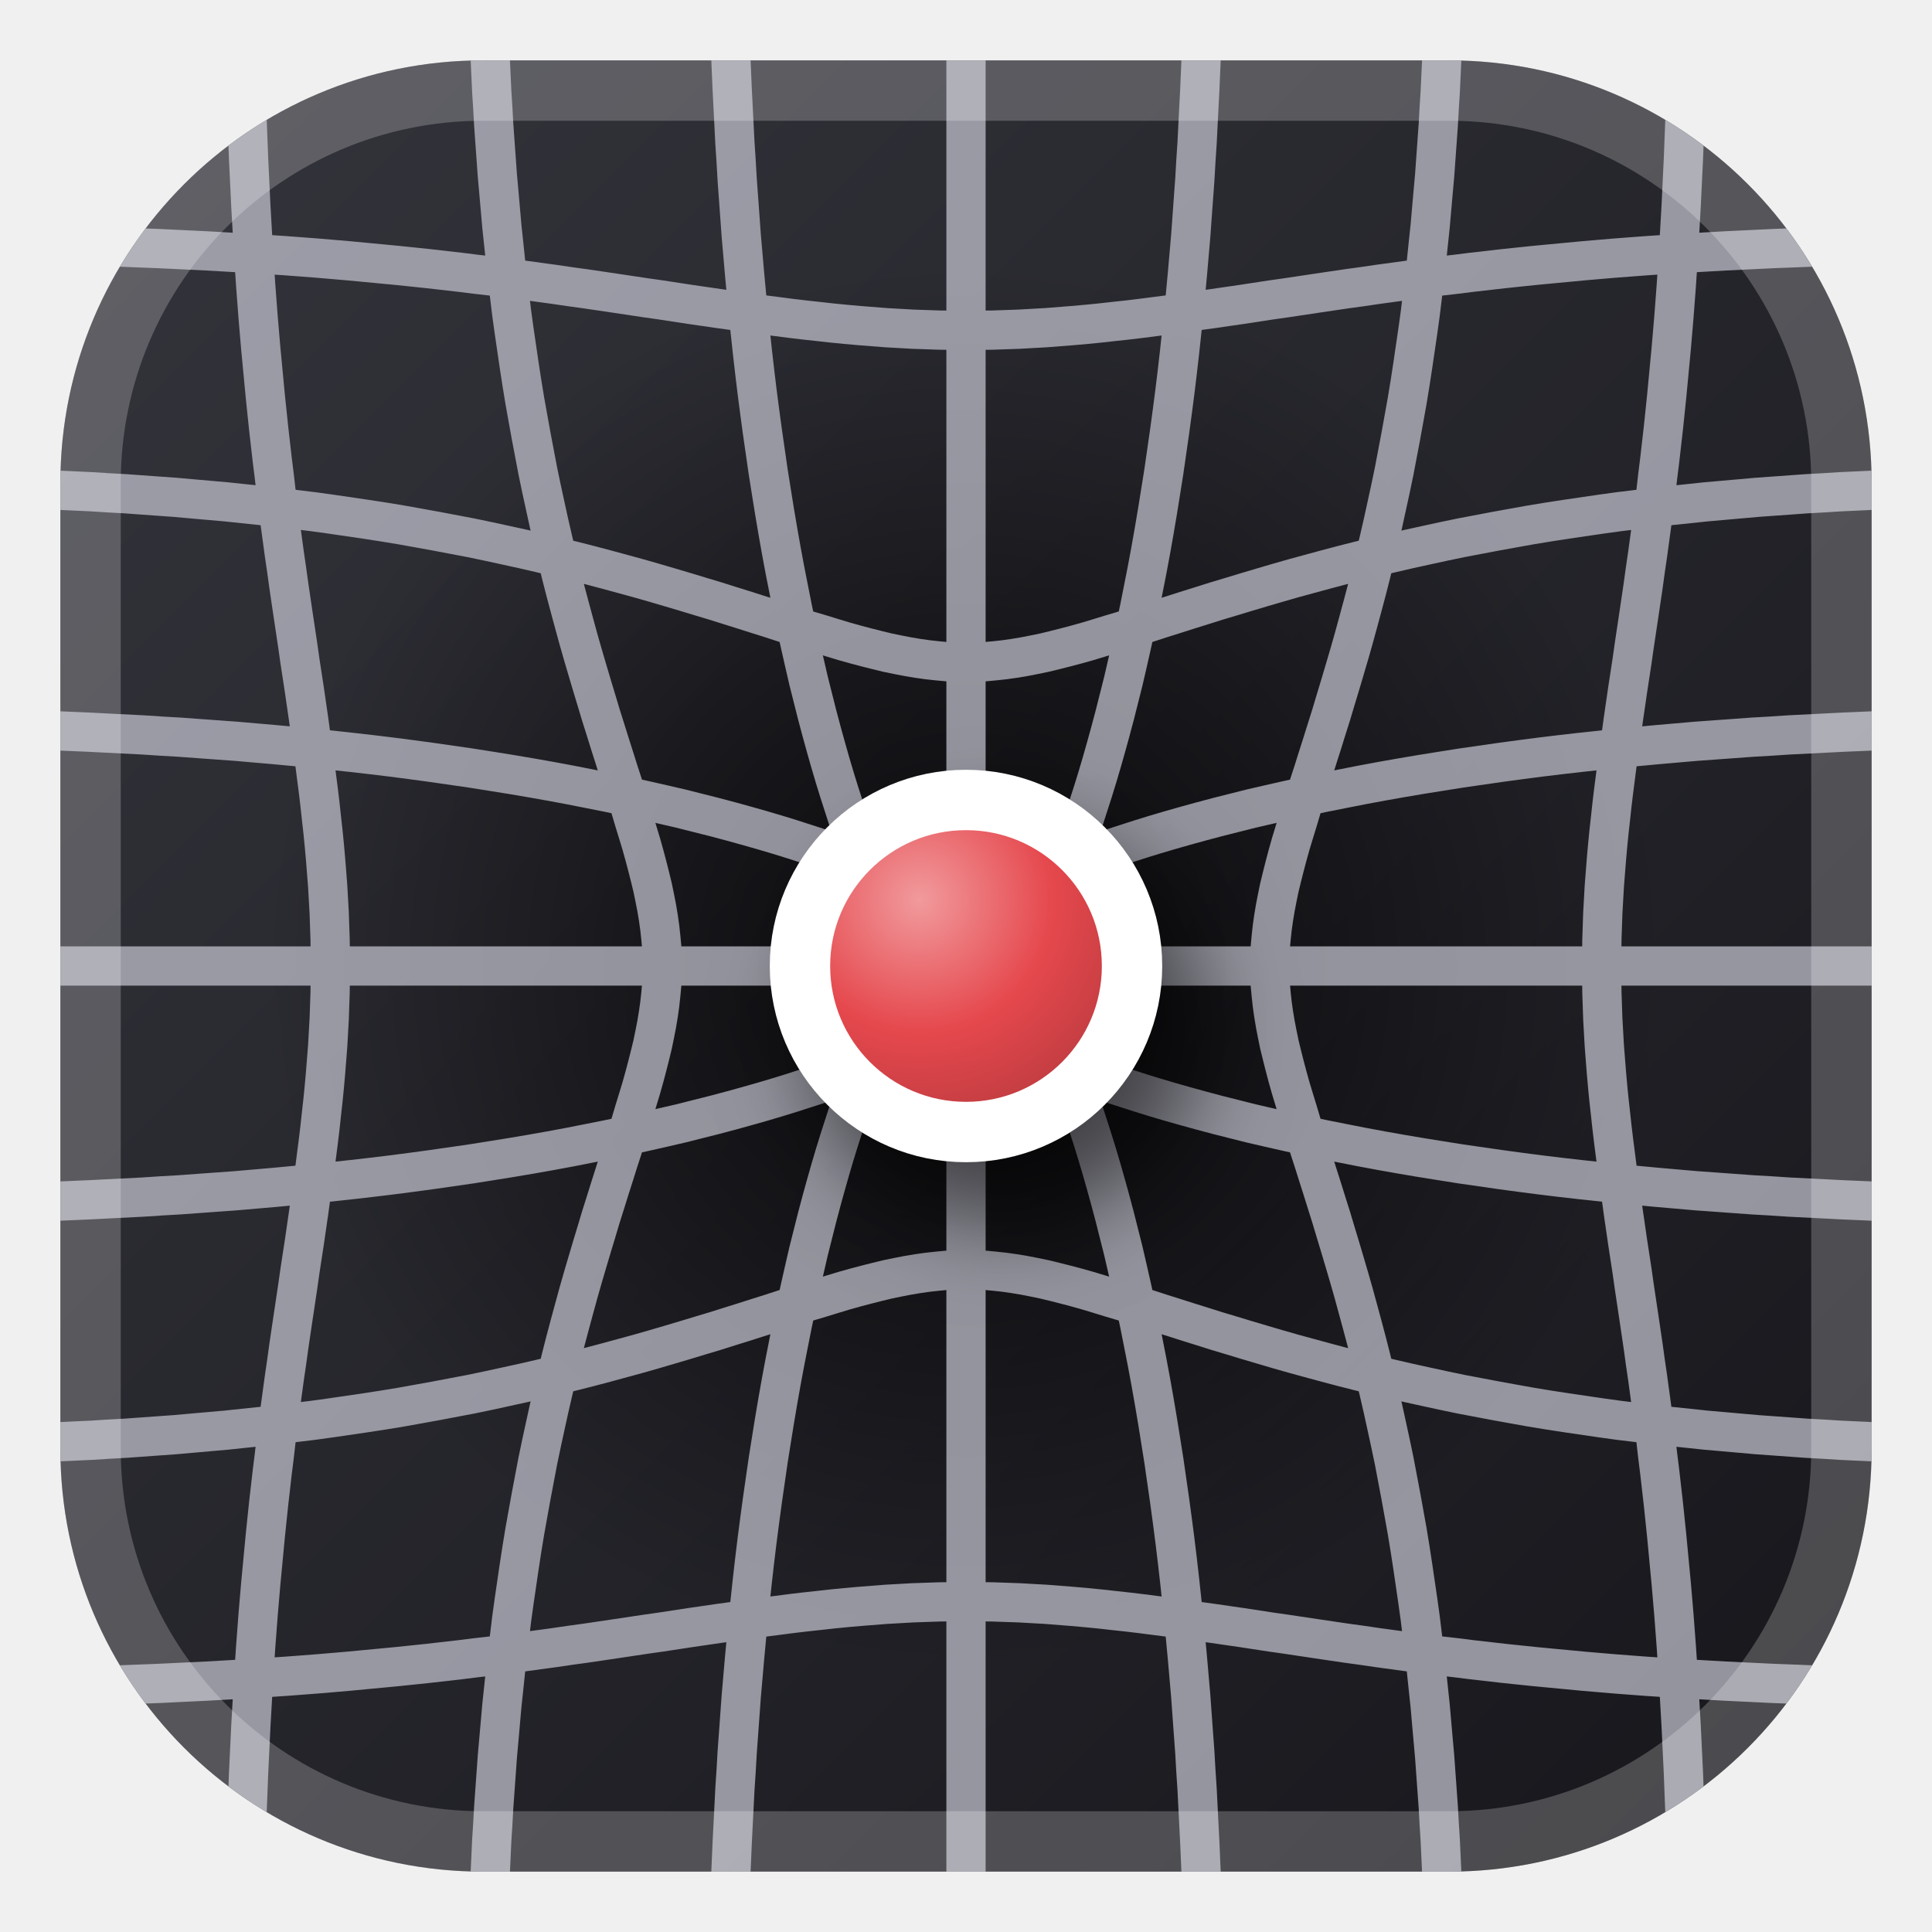
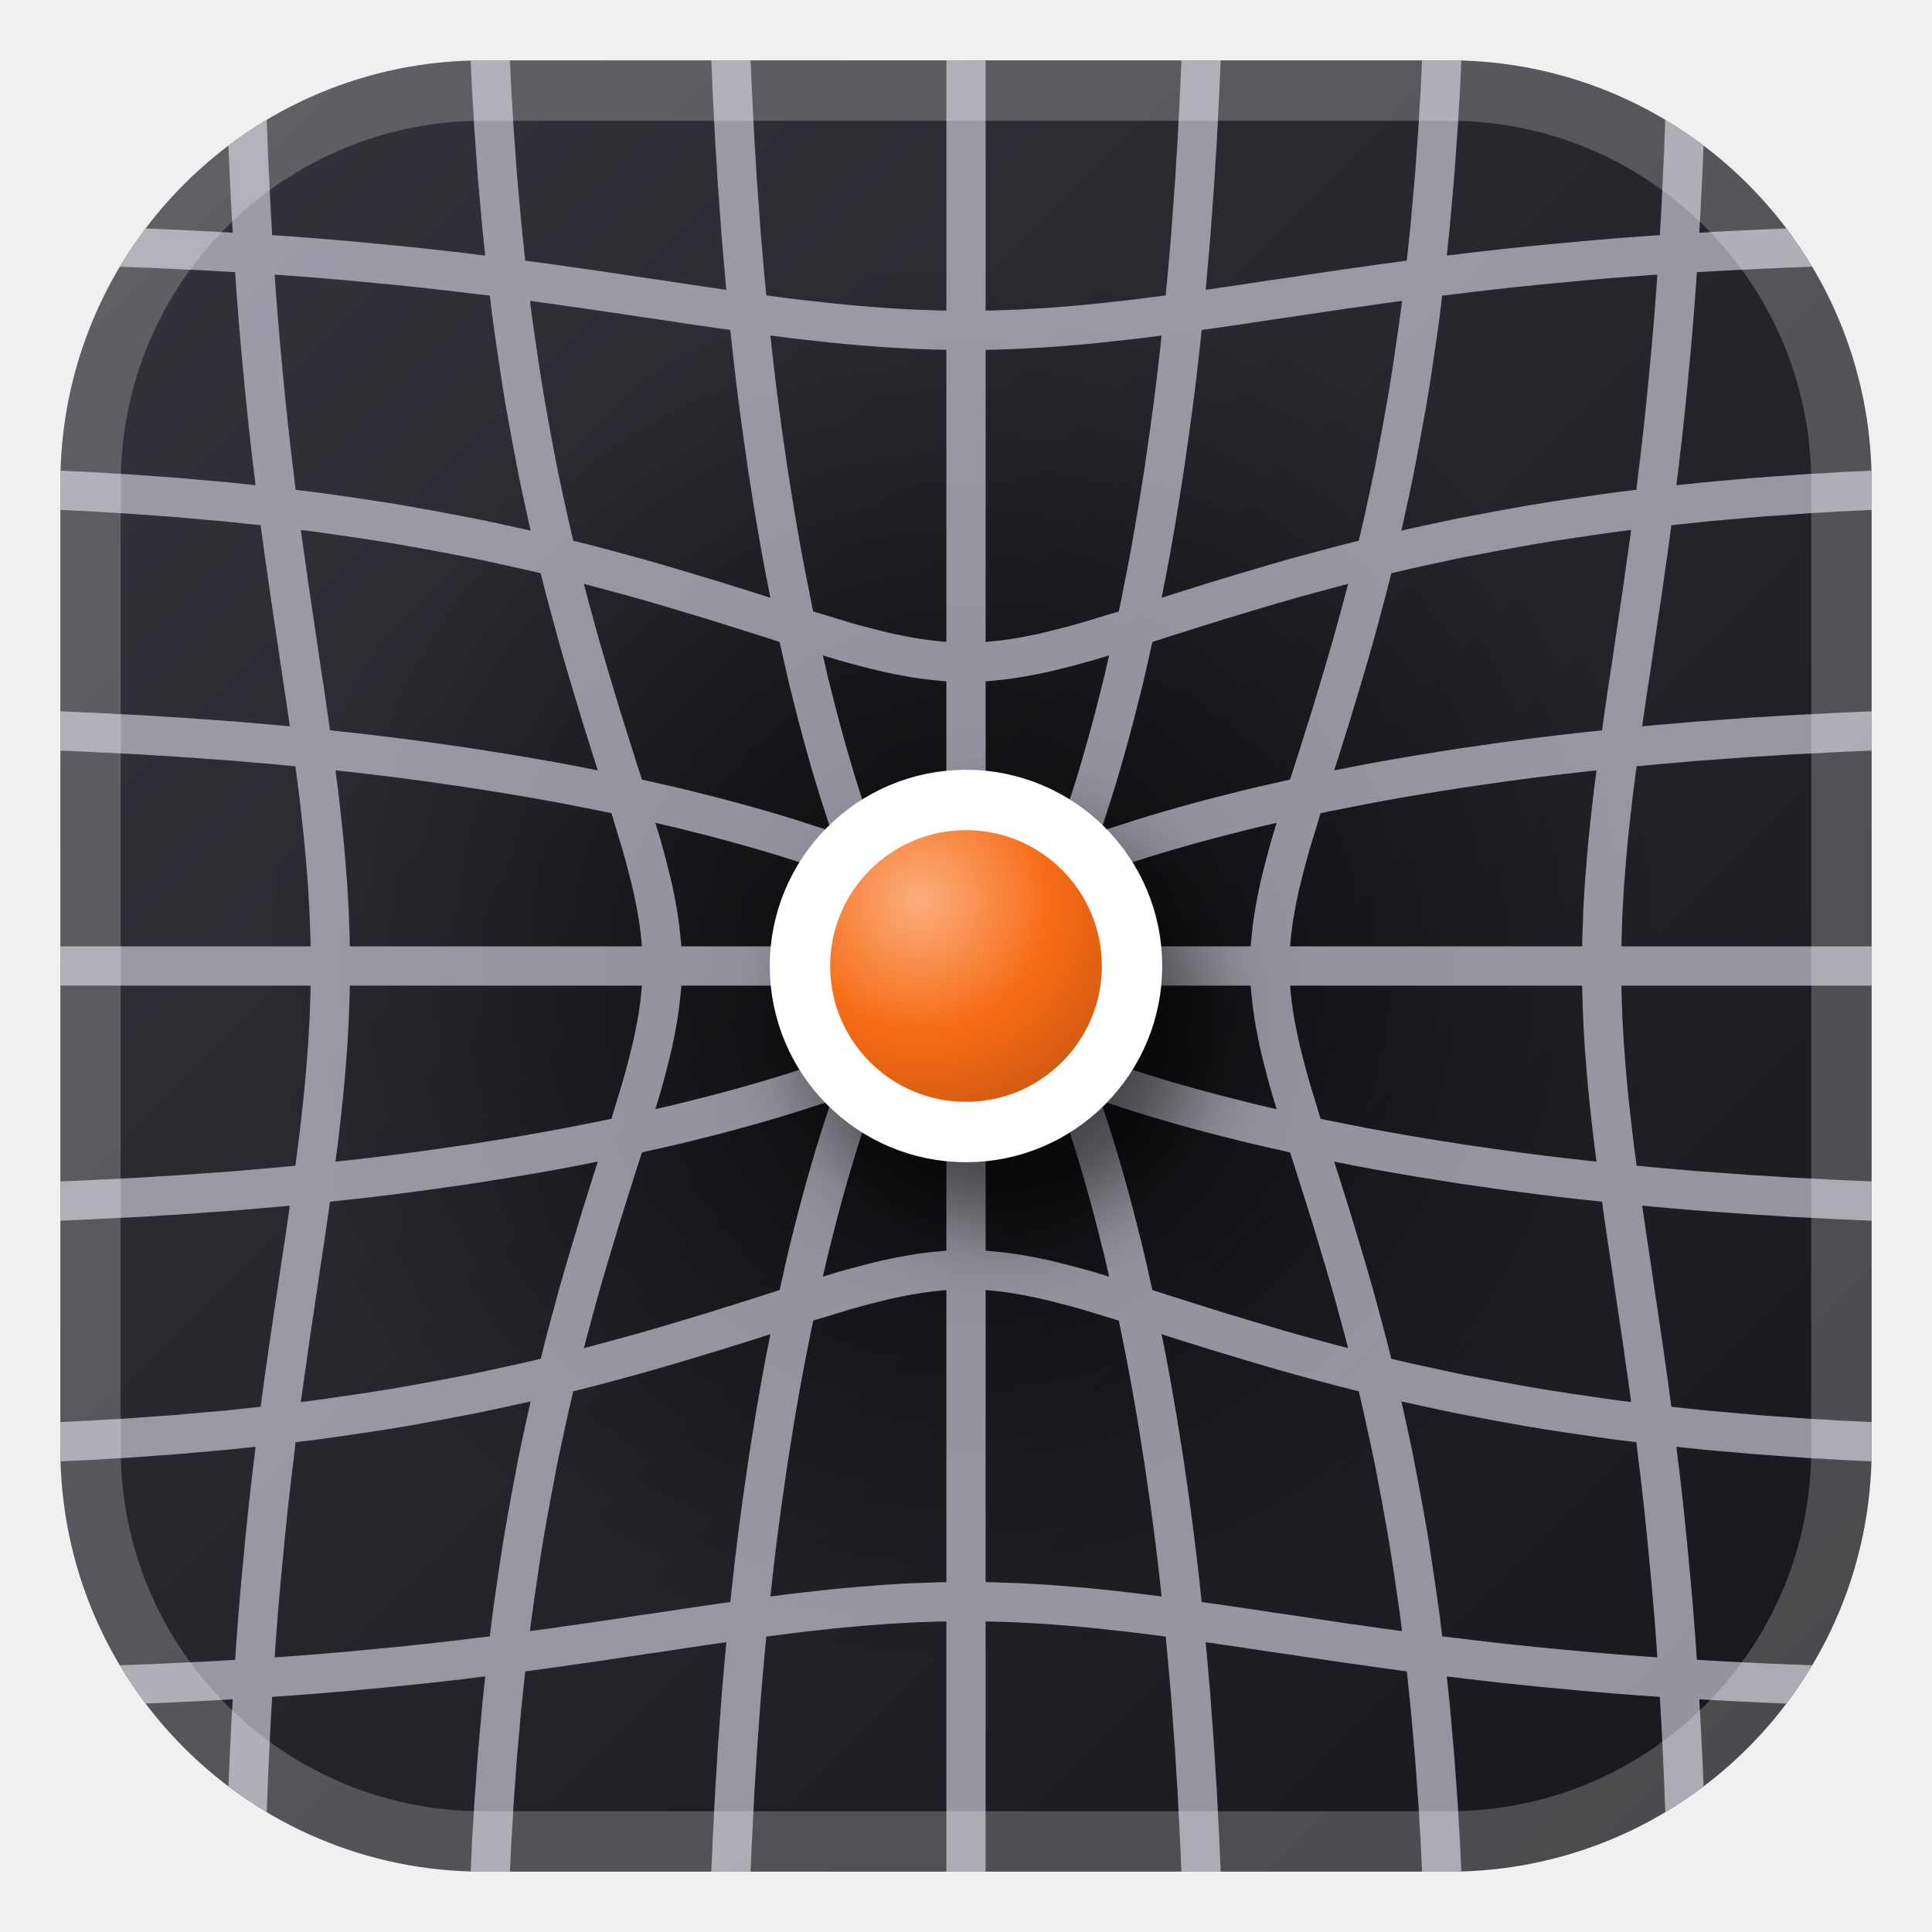
<svg xmlns="http://www.w3.org/2000/svg" viewBox="0 0 128 128">
  <defs>
    <linearGradient id="tile" x1="0" y1="0" x2="1" y2="1">
      <stop offset="0" stop-color="#34343c" />
      <stop offset="1" stop-color="#16161b" />
    </linearGradient>
    <radialGradient id="well" cx="0.5" cy="0.5" r="0.36">
      <stop offset="0" stop-color="#000000" stop-opacity="0.75" />
      <stop offset="1" stop-color="#000000" stop-opacity="0" />
    </radialGradient>
    <radialGradient id="dot" cx="0.36" cy="0.3" r="0.8">
-       <stop offset="0" stop-color="#f19a9d" />
-       <stop offset=".5" stop-color="#e5484d" />
-       <stop offset="1" stop-color="#b3383c" />
+       <stop offset="0" stop-color="#fbae7e" />
+       <stop offset=".5" stop-color="#f76b15" />
+       <stop offset="1" stop-color="#c15310" />
    </radialGradient>
    <filter id="blur" x="-50%" y="-50%" width="200%" height="200%">
      <feGaussianBlur stdDeviation="3" />
    </filter>
    <clipPath id="c">
      <rect x="4" y="4" width="120" height="120" rx="28" />
    </clipPath>
  </defs>
  <rect x="4" y="4" width="120" height="120" rx="28" fill="url(#tile)" />
  <g clip-path="url(#c)">
    <rect width="128" height="128" fill="url(#well)" />
    <path d="M-3.85 16.11L-2.83 16.12L-1.81 16.14L-0.79 16.15L0.23 16.17L1.25 16.19L2.27 16.21L3.30 16.24L4.33 16.26L5.36 16.29L6.39 16.32L7.42 16.35L8.46 16.39L9.49 16.43L10.53 16.47L11.57 16.52L12.61 16.57L13.66 16.62L14.71 16.68L15.75 16.74L16.80 16.80L17.85 16.87L18.90 16.94L19.96 17.02L21.01 17.10L22.07 17.19L23.12 17.28L24.17 17.38L25.23 17.48L26.28 17.58L27.34 17.69L28.39 17.80L29.44 17.92L30.49 18.04L31.53 18.17L32.58 18.29L33.62 18.43L34.66 18.56L35.69 18.70L36.72 18.84L37.74 18.99L38.76 19.13L39.78 19.28L40.79 19.43L41.79 19.58L42.79 19.73L43.78 19.87L44.76 20.02L45.74 20.17L46.71 20.31L47.67 20.45L48.62 20.58L49.57 20.72L50.51 20.85L51.45 20.97L52.38 21.09L53.30 21.20L54.22 21.30L55.12 21.40L56.03 21.49L56.93 21.57L57.82 21.64L58.71 21.71L59.60 21.76L60.48 21.81L61.37 21.84L62.24 21.87L63.12 21.88L64.00 21.89L64.88 21.88L65.76 21.87L66.63 21.84L67.52 21.81L68.40 21.76L69.29 21.71L70.18 21.64L71.07 21.57L71.97 21.49L72.88 21.40L73.78 21.30L74.70 21.20L75.62 21.09L76.55 20.97L77.49 20.85L78.43 20.72L79.38 20.58L80.33 20.45L81.29 20.31L82.26 20.17L83.24 20.02L84.22 19.87L85.21 19.73L86.21 19.58L87.21 19.43L88.22 19.28L89.24 19.13L90.26 18.99L91.28 18.84L92.31 18.70L93.34 18.56L94.38 18.43L95.42 18.29L96.47 18.17L97.51 18.04L98.56 17.92L99.61 17.80L100.66 17.69L101.72 17.58L102.77 17.48L103.83 17.38L104.88 17.28L105.93 17.19L106.99 17.10L108.04 17.02L109.10 16.94L110.15 16.87L111.20 16.80L112.25 16.74L113.29 16.68L114.34 16.62L115.39 16.57L116.43 16.52L117.47 16.47L118.51 16.43L119.54 16.39L120.58 16.35L121.61 16.32L122.64 16.29L123.67 16.26L124.70 16.24L125.73 16.21L126.75 16.19L127.77 16.17L128.79 16.15L129.81 16.14L130.83 16.12L131.85 16.11M16.11 -3.85L16.12 -2.83L16.14 -1.81L16.15 -0.79L16.17 0.23L16.19 1.25L16.21 2.27L16.24 3.30L16.26 4.33L16.29 5.36L16.32 6.39L16.35 7.42L16.39 8.46L16.43 9.49L16.47 10.53L16.52 11.57L16.57 12.61L16.62 13.66L16.68 14.71L16.74 15.75L16.80 16.80L16.87 17.85L16.94 18.90L17.02 19.96L17.10 21.01L17.19 22.07L17.28 23.12L17.38 24.17L17.48 25.23L17.58 26.28L17.69 27.34L17.80 28.39L17.92 29.44L18.04 30.49L18.17 31.53L18.29 32.58L18.43 33.62L18.56 34.66L18.70 35.69L18.84 36.72L18.99 37.74L19.13 38.76L19.28 39.78L19.43 40.79L19.58 41.79L19.73 42.79L19.87 43.78L20.02 44.76L20.17 45.74L20.31 46.71L20.45 47.67L20.58 48.62L20.72 49.57L20.85 50.51L20.97 51.45L21.09 52.38L21.20 53.30L21.30 54.22L21.40 55.12L21.49 56.03L21.57 56.93L21.64 57.82L21.71 58.71L21.76 59.60L21.81 60.48L21.84 61.37L21.87 62.24L21.88 63.12L21.89 64.00L21.88 64.88L21.87 65.76L21.84 66.63L21.81 67.52L21.76 68.40L21.71 69.29L21.64 70.18L21.57 71.07L21.49 71.97L21.40 72.88L21.30 73.78L21.20 74.70L21.09 75.62L20.97 76.55L20.85 77.49L20.72 78.43L20.58 79.38L20.45 80.33L20.31 81.29L20.17 82.26L20.02 83.24L19.87 84.22L19.73 85.21L19.58 86.21L19.43 87.21L19.28 88.22L19.13 89.24L18.99 90.26L18.84 91.28L18.70 92.31L18.56 93.34L18.43 94.38L18.29 95.42L18.17 96.47L18.04 97.51L17.92 98.56L17.80 99.61L17.69 100.66L17.58 101.72L17.48 102.77L17.38 103.83L17.28 104.88L17.19 105.93L17.10 106.99L17.02 108.04L16.94 109.10L16.87 110.15L16.80 111.20L16.74 112.25L16.68 113.29L16.62 114.34L16.57 115.39L16.52 116.43L16.47 117.47L16.43 118.51L16.39 119.54L16.35 120.58L16.32 121.61L16.29 122.64L16.26 123.67L16.24 124.70L16.21 125.73L16.19 126.75L16.17 127.77L16.15 128.79L16.14 129.81L16.12 130.83L16.11 131.85M-3.54 32.22L-2.49 32.24L-1.43 32.27L-0.38 32.31L0.69 32.34L1.75 32.38L2.83 32.43L3.91 32.48L4.99 32.53L6.08 32.58L7.17 32.65L8.27 32.71L9.38 32.79L10.49 32.87L11.61 32.95L12.73 33.05L13.86 33.15L15.00 33.25L16.13 33.37L17.28 33.49L18.43 33.62L19.58 33.76L20.74 33.90L21.90 34.06L23.06 34.23L24.22 34.40L25.39 34.58L26.55 34.77L27.72 34.98L28.88 35.19L30.04 35.41L31.20 35.63L32.35 35.87L33.50 36.12L34.64 36.37L35.77 36.63L36.90 36.90L38.01 37.17L39.11 37.45L40.20 37.74L41.27 38.03L42.33 38.32L43.38 38.62L44.40 38.92L45.41 39.22L46.40 39.52L47.37 39.81L48.32 40.11L49.25 40.40L50.16 40.69L51.05 40.97L51.91 41.25L52.76 41.52L53.58 41.78L54.39 42.02L55.17 42.26L55.93 42.49L56.68 42.70L57.40 42.89L58.11 43.07L58.81 43.24L59.49 43.38L60.16 43.51L60.82 43.62L61.46 43.71L62.10 43.78L62.74 43.84L63.37 43.87L64.00 43.88L64.63 43.87L65.26 43.84L65.90 43.78L66.54 43.71L67.18 43.62L67.84 43.51L68.51 43.38L69.19 43.24L69.89 43.07L70.60 42.89L71.32 42.70L72.07 42.49L72.83 42.26L73.61 42.02L74.42 41.78L75.24 41.52L76.09 41.25L76.95 40.97L77.84 40.69L78.75 40.40L79.68 40.11L80.63 39.81L81.60 39.52L82.59 39.22L83.60 38.92L84.62 38.62L85.67 38.32L86.73 38.03L87.80 37.74L88.89 37.45L89.99 37.17L91.10 36.90L92.23 36.63L93.36 36.37L94.50 36.12L95.65 35.87L96.80 35.63L97.96 35.41L99.12 35.19L100.28 34.98L101.45 34.77L102.61 34.58L103.78 34.40L104.94 34.23L106.10 34.06L107.26 33.90L108.42 33.76L109.57 33.62L110.72 33.49L111.87 33.37L113.00 33.25L114.14 33.15L115.27 33.05L116.39 32.95L117.51 32.87L118.62 32.79L119.73 32.71L120.83 32.65L121.92 32.58L123.01 32.53L124.09 32.48L125.17 32.43L126.25 32.38L127.31 32.34L128.38 32.31L129.43 32.27L130.49 32.24L131.54 32.22M32.22 -3.54L32.24 -2.49L32.27 -1.43L32.31 -0.38L32.34 0.69L32.38 1.75L32.43 2.83L32.48 3.91L32.53 4.99L32.58 6.08L32.65 7.17L32.71 8.27L32.79 9.38L32.87 10.49L32.95 11.61L33.05 12.73L33.15 13.86L33.25 15.00L33.37 16.13L33.49 17.28L33.62 18.43L33.76 19.58L33.90 20.74L34.06 21.90L34.23 23.06L34.40 24.22L34.58 25.39L34.77 26.55L34.98 27.72L35.19 28.88L35.41 30.04L35.63 31.20L35.87 32.35L36.12 33.50L36.37 34.64L36.63 35.77L36.90 36.90L37.17 38.01L37.45 39.11L37.74 40.20L38.03 41.27L38.32 42.33L38.62 43.38L38.92 44.40L39.22 45.41L39.52 46.40L39.81 47.37L40.11 48.32L40.40 49.25L40.69 50.16L40.97 51.05L41.25 51.91L41.52 52.76L41.78 53.58L42.02 54.39L42.26 55.17L42.49 55.93L42.70 56.68L42.89 57.40L43.07 58.11L43.24 58.81L43.38 59.49L43.51 60.16L43.62 60.82L43.71 61.46L43.78 62.10L43.84 62.74L43.87 63.37L43.88 64.00L43.87 64.63L43.84 65.26L43.78 65.90L43.71 66.54L43.62 67.18L43.51 67.84L43.38 68.51L43.24 69.19L43.07 69.89L42.89 70.60L42.70 71.32L42.49 72.07L42.26 72.83L42.02 73.61L41.78 74.42L41.52 75.24L41.25 76.09L40.97 76.95L40.69 77.84L40.40 78.75L40.11 79.68L39.81 80.63L39.52 81.60L39.22 82.59L38.92 83.60L38.62 84.62L38.32 85.67L38.03 86.73L37.74 87.80L37.45 88.89L37.17 89.99L36.90 91.10L36.63 92.23L36.37 93.36L36.12 94.50L35.87 95.65L35.63 96.80L35.41 97.96L35.19 99.12L34.98 100.28L34.77 101.45L34.58 102.61L34.40 103.78L34.23 104.94L34.06 106.10L33.90 107.26L33.76 108.42L33.62 109.57L33.49 110.72L33.37 111.87L33.25 113.00L33.15 114.14L33.05 115.27L32.95 116.39L32.87 117.51L32.79 118.62L32.71 119.73L32.65 120.83L32.58 121.92L32.53 123.01L32.48 124.09L32.43 125.17L32.38 126.25L32.34 127.31L32.31 128.38L32.27 129.43L32.24 130.49L32.22 131.54M-3.10 48.21L-2.01 48.24L-0.90 48.27L0.21 48.30L1.33 48.33L2.47 48.37L3.61 48.41L4.76 48.46L5.92 48.51L7.09 48.57L8.28 48.63L9.47 48.69L10.68 48.77L11.90 48.84L13.13 48.93L14.37 49.02L15.62 49.11L16.88 49.22L18.15 49.33L19.43 49.45L20.72 49.57L22.02 49.71L23.32 49.85L24.63 50.00L25.95 50.16L27.26 50.33L28.59 50.51L29.91 50.70L31.23 50.89L32.55 51.10L33.86 51.31L35.16 51.53L36.46 51.76L37.75 52.00L39.02 52.25L40.28 52.50L41.52 52.76L42.74 53.03L43.93 53.30L45.10 53.57L46.25 53.86L47.36 54.14L48.45 54.43L49.50 54.72L50.52 55.01L51.50 55.30L52.44 55.59L53.34 55.88L54.21 56.16L55.03 56.44L55.81 56.72L56.55 56.99L57.25 57.25L57.90 57.50L58.52 57.74L59.10 57.97L59.64 58.19L60.14 58.39L60.61 58.58L61.05 58.76L61.46 58.92L61.84 59.06L62.19 59.19L62.53 59.29L62.85 59.38L63.15 59.45L63.44 59.50L63.72 59.53L64.00 59.54L64.28 59.53L64.56 59.50L64.85 59.45L65.15 59.38L65.47 59.29L65.81 59.19L66.16 59.06L66.54 58.92L66.95 58.76L67.39 58.58L67.86 58.39L68.36 58.19L68.90 57.97L69.48 57.74L70.10 57.50L70.75 57.25L71.45 56.99L72.19 56.72L72.97 56.44L73.79 56.16L74.66 55.88L75.56 55.59L76.50 55.30L77.48 55.01L78.50 54.72L79.55 54.43L80.64 54.14L81.75 53.86L82.90 53.57L84.07 53.30L85.26 53.03L86.48 52.76L87.72 52.50L88.98 52.25L90.25 52.00L91.54 51.76L92.84 51.53L94.14 51.31L95.45 51.10L96.77 50.89L98.09 50.70L99.41 50.51L100.74 50.33L102.05 50.16L103.37 50.00L104.68 49.85L105.98 49.71L107.28 49.57L108.57 49.45L109.85 49.33L111.12 49.22L112.38 49.11L113.63 49.02L114.87 48.93L116.10 48.84L117.32 48.77L118.53 48.69L119.72 48.63L120.91 48.57L122.08 48.51L123.24 48.46L124.39 48.41L125.53 48.37L126.67 48.33L127.79 48.30L128.90 48.27L130.01 48.24L131.10 48.21M48.21 -3.10L48.24 -2.01L48.27 -0.90L48.30 0.21L48.33 1.33L48.37 2.47L48.41 3.61L48.46 4.76L48.51 5.92L48.57 7.09L48.63 8.28L48.69 9.47L48.77 10.68L48.84 11.90L48.93 13.13L49.02 14.37L49.11 15.62L49.22 16.88L49.33 18.15L49.45 19.43L49.57 20.72L49.71 22.02L49.85 23.32L50.00 24.63L50.16 25.95L50.33 27.26L50.51 28.59L50.70 29.91L50.89 31.23L51.10 32.55L51.31 33.86L51.53 35.16L51.76 36.46L52.00 37.75L52.25 39.02L52.50 40.28L52.76 41.52L53.03 42.74L53.30 43.93L53.57 45.10L53.86 46.25L54.14 47.36L54.43 48.45L54.72 49.50L55.01 50.52L55.30 51.50L55.59 52.44L55.88 53.34L56.16 54.21L56.44 55.03L56.72 55.81L56.99 56.55L57.25 57.25L57.50 57.90L57.74 58.52L57.97 59.10L58.19 59.64L58.39 60.14L58.58 60.61L58.76 61.05L58.92 61.46L59.06 61.84L59.19 62.19L59.29 62.53L59.38 62.85L59.45 63.15L59.50 63.44L59.53 63.72L59.54 64.00L59.53 64.28L59.50 64.56L59.45 64.85L59.38 65.15L59.29 65.47L59.19 65.81L59.06 66.16L58.92 66.54L58.76 66.95L58.58 67.39L58.39 67.86L58.19 68.36L57.97 68.90L57.74 69.48L57.50 70.10L57.25 70.75L56.99 71.45L56.72 72.19L56.44 72.97L56.16 73.79L55.88 74.66L55.59 75.56L55.30 76.50L55.01 77.48L54.72 78.50L54.43 79.55L54.14 80.64L53.86 81.75L53.57 82.90L53.30 84.07L53.03 85.26L52.76 86.48L52.50 87.72L52.25 88.98L52.00 90.25L51.76 91.54L51.53 92.84L51.31 94.14L51.10 95.45L50.89 96.77L50.70 98.09L50.51 99.41L50.33 100.74L50.16 102.05L50.00 103.37L49.85 104.68L49.71 105.98L49.57 107.28L49.45 108.57L49.33 109.85L49.22 111.12L49.11 112.38L49.02 113.63L48.93 114.87L48.84 116.10L48.77 117.32L48.69 118.53L48.63 119.72L48.57 120.91L48.51 122.08L48.46 123.24L48.41 124.39L48.37 125.53L48.33 126.67L48.30 127.79L48.27 128.90L48.24 130.01L48.21 131.10M-2.88 64.00L-1.76 64.00L-0.63 64.00L0.51 64.00L1.67 64.00L2.83 64.00L4.01 64.00L5.20 64.00L6.40 64.00L7.61 64.00L8.84 64.00L10.09 64.00L11.34 64.00L12.62 64.00L13.90 64.00L15.20 64.00L16.51 64.00L17.84 64.00L19.18 64.00L20.53 64.00L21.89 64.00L23.26 64.00L24.64 64.00L26.03 64.00L27.42 64.00L28.82 64.00L30.22 64.00L31.62 64.00L33.02 64.00L34.42 64.00L35.81 64.00L37.19 64.00L38.56 64.00L39.92 64.00L41.26 64.00L42.58 64.00L43.88 64.00L45.15 64.00L46.39 64.00L47.61 64.00L48.79 64.00L49.93 64.00L51.04 64.00L52.10 64.00L53.12 64.00L54.10 64.00L55.03 64.00L55.91 64.00L56.73 64.00L57.51 64.00L58.24 64.00L58.92 64.00L59.54 64.00L60.11 64.00L60.63 64.00L61.11 64.00L61.54 64.00L61.92 64.00L62.25 64.00L62.55 64.00L62.81 64.00L63.04 64.00L63.23 64.00L63.40 64.00L63.55 64.00L63.68 64.00L63.79 64.00L63.90 64.00L64.00 64.00L64.10 64.00L64.21 64.00L64.32 64.00L64.45 64.00L64.60 64.00L64.77 64.00L64.96 64.00L65.19 64.00L65.45 64.00L65.75 64.00L66.08 64.00L66.46 64.00L66.89 64.00L67.37 64.00L67.89 64.00L68.46 64.00L69.08 64.00L69.76 64.00L70.49 64.00L71.27 64.00L72.09 64.00L72.97 64.00L73.90 64.00L74.88 64.00L75.90 64.00L76.96 64.00L78.07 64.00L79.21 64.00L80.39 64.00L81.61 64.00L82.85 64.00L84.12 64.00L85.42 64.00L86.74 64.00L88.08 64.00L89.44 64.00L90.81 64.00L92.19 64.00L93.58 64.00L94.98 64.00L96.38 64.00L97.78 64.00L99.18 64.00L100.58 64.00L101.97 64.00L103.36 64.00L104.74 64.00L106.11 64.00L107.47 64.00L108.82 64.00L110.16 64.00L111.49 64.00L112.80 64.00L114.10 64.00L115.38 64.00L116.66 64.00L117.91 64.00L119.16 64.00L120.39 64.00L121.60 64.00L122.80 64.00L123.99 64.00L125.17 64.00L126.33 64.00L127.49 64.00L128.63 64.00L129.76 64.00L130.88 64.00M64.00 -2.88L64.00 -1.76L64.00 -0.63L64.00 0.51L64.00 1.67L64.00 2.83L64.00 4.01L64.00 5.20L64.00 6.40L64.00 7.61L64.00 8.84L64.00 10.09L64.00 11.34L64.00 12.62L64.00 13.90L64.00 15.20L64.00 16.51L64.00 17.84L64.00 19.18L64.00 20.53L64.00 21.89L64.00 23.26L64.00 24.64L64.00 26.03L64.00 27.42L64.00 28.82L64.00 30.22L64.00 31.62L64.00 33.02L64.00 34.42L64.00 35.81L64.00 37.19L64.00 38.56L64.00 39.92L64.00 41.26L64.00 42.58L64.00 43.88L64.00 45.15L64.00 46.39L64.00 47.61L64.00 48.79L64.00 49.93L64.00 51.04L64.00 52.10L64.00 53.12L64.00 54.10L64.00 55.03L64.00 55.91L64.00 56.73L64.00 57.51L64.00 58.24L64.00 58.92L64.00 59.54L64.00 60.11L64.00 60.63L64.00 61.11L64.00 61.54L64.00 61.92L64.00 62.25L64.00 62.55L64.00 62.81L64.00 63.04L64.00 63.23L64.00 63.40L64.00 63.55L64.00 63.68L64.00 63.79L64.00 63.90L64.00 64.00L64.00 64.10L64.00 64.21L64.00 64.32L64.00 64.45L64.00 64.60L64.00 64.77L64.00 64.96L64.00 65.19L64.00 65.45L64.00 65.75L64.00 66.08L64.00 66.46L64.00 66.89L64.00 67.37L64.00 67.89L64.00 68.46L64.00 69.08L64.00 69.76L64.00 70.49L64.00 71.27L64.00 72.09L64.00 72.97L64.00 73.90L64.00 74.88L64.00 75.90L64.00 76.96L64.00 78.07L64.00 79.21L64.00 80.39L64.00 81.61L64.00 82.85L64.00 84.12L64.00 85.42L64.00 86.74L64.00 88.08L64.00 89.44L64.00 90.81L64.00 92.19L64.00 93.58L64.00 94.98L64.00 96.38L64.00 97.78L64.00 99.18L64.00 100.58L64.00 101.97L64.00 103.36L64.00 104.74L64.00 106.11L64.00 107.47L64.00 108.82L64.00 110.16L64.00 111.49L64.00 112.80L64.00 114.10L64.00 115.38L64.00 116.66L64.00 117.91L64.00 119.16L64.00 120.39L64.00 121.60L64.00 122.80L64.00 123.99L64.00 125.17L64.00 126.33L64.00 127.49L64.00 128.63L64.00 129.76L64.00 130.88M-3.10 79.79L-2.01 79.76L-0.90 79.73L0.21 79.70L1.33 79.67L2.47 79.63L3.61 79.59L4.76 79.54L5.92 79.49L7.09 79.43L8.28 79.37L9.47 79.31L10.68 79.23L11.90 79.16L13.13 79.07L14.37 78.98L15.62 78.89L16.88 78.78L18.15 78.67L19.43 78.55L20.72 78.43L22.02 78.29L23.32 78.15L24.63 78.00L25.95 77.84L27.26 77.67L28.59 77.49L29.91 77.30L31.23 77.11L32.55 76.90L33.86 76.69L35.16 76.47L36.46 76.24L37.75 76.00L39.02 75.75L40.28 75.50L41.52 75.24L42.74 74.97L43.93 74.70L45.10 74.43L46.25 74.14L47.36 73.86L48.45 73.57L49.50 73.28L50.52 72.99L51.50 72.70L52.44 72.41L53.34 72.12L54.21 71.84L55.03 71.56L55.81 71.28L56.55 71.01L57.25 70.75L57.90 70.50L58.52 70.26L59.10 70.03L59.64 69.81L60.14 69.61L60.61 69.42L61.05 69.24L61.46 69.08L61.84 68.94L62.19 68.81L62.53 68.71L62.85 68.62L63.15 68.55L63.44 68.50L63.72 68.47L64.00 68.46L64.28 68.47L64.56 68.50L64.85 68.55L65.15 68.62L65.47 68.71L65.81 68.81L66.16 68.94L66.54 69.08L66.95 69.24L67.39 69.42L67.86 69.61L68.36 69.81L68.90 70.03L69.48 70.26L70.10 70.50L70.75 70.75L71.45 71.01L72.19 71.28L72.97 71.56L73.79 71.84L74.66 72.12L75.56 72.41L76.50 72.70L77.48 72.99L78.50 73.28L79.55 73.57L80.64 73.86L81.75 74.14L82.90 74.43L84.07 74.70L85.26 74.97L86.48 75.24L87.72 75.50L88.98 75.75L90.25 76.00L91.54 76.24L92.84 76.47L94.14 76.69L95.45 76.90L96.77 77.11L98.09 77.30L99.41 77.49L100.74 77.67L102.05 77.84L103.37 78.00L104.68 78.15L105.98 78.29L107.28 78.43L108.57 78.55L109.85 78.67L111.12 78.78L112.38 78.89L113.63 78.98L114.87 79.07L116.10 79.16L117.32 79.23L118.53 79.31L119.72 79.37L120.91 79.43L122.08 79.49L123.24 79.54L124.39 79.59L125.53 79.63L126.67 79.67L127.79 79.70L128.90 79.73L130.01 79.76L131.10 79.79M79.79 -3.10L79.76 -2.01L79.73 -0.90L79.70 0.21L79.67 1.33L79.63 2.47L79.59 3.61L79.54 4.76L79.49 5.92L79.43 7.09L79.37 8.28L79.31 9.47L79.23 10.68L79.16 11.90L79.07 13.13L78.98 14.37L78.89 15.62L78.78 16.88L78.67 18.15L78.55 19.43L78.43 20.72L78.29 22.02L78.15 23.32L78.00 24.63L77.84 25.95L77.67 27.26L77.49 28.59L77.30 29.91L77.11 31.23L76.90 32.55L76.69 33.86L76.47 35.16L76.24 36.46L76.00 37.75L75.75 39.02L75.50 40.28L75.24 41.52L74.97 42.74L74.70 43.93L74.43 45.10L74.14 46.25L73.86 47.36L73.57 48.45L73.28 49.50L72.99 50.52L72.70 51.50L72.41 52.44L72.12 53.34L71.84 54.21L71.56 55.03L71.28 55.81L71.01 56.55L70.75 57.25L70.50 57.90L70.26 58.52L70.03 59.10L69.81 59.64L69.61 60.14L69.42 60.61L69.24 61.05L69.08 61.46L68.94 61.84L68.81 62.19L68.71 62.53L68.62 62.85L68.55 63.15L68.50 63.44L68.47 63.72L68.46 64.00L68.47 64.28L68.50 64.56L68.55 64.85L68.62 65.15L68.71 65.47L68.81 65.81L68.94 66.16L69.08 66.54L69.24 66.95L69.42 67.39L69.61 67.86L69.81 68.36L70.03 68.90L70.26 69.48L70.50 70.10L70.75 70.75L71.01 71.45L71.28 72.19L71.56 72.97L71.84 73.79L72.12 74.66L72.41 75.56L72.70 76.50L72.99 77.48L73.28 78.50L73.57 79.55L73.86 80.64L74.14 81.75L74.43 82.90L74.70 84.07L74.97 85.26L75.24 86.48L75.50 87.72L75.75 88.98L76.00 90.25L76.24 91.54L76.47 92.84L76.69 94.14L76.90 95.45L77.11 96.77L77.30 98.09L77.49 99.41L77.67 100.74L77.84 102.05L78.00 103.37L78.15 104.68L78.29 105.98L78.43 107.28L78.55 108.57L78.67 109.85L78.78 111.12L78.89 112.38L78.98 113.63L79.07 114.87L79.16 116.10L79.23 117.32L79.31 118.53L79.37 119.72L79.43 120.91L79.49 122.08L79.54 123.24L79.59 124.39L79.63 125.53L79.67 126.67L79.70 127.79L79.73 128.90L79.76 130.01L79.79 131.10M-3.54 95.78L-2.49 95.76L-1.43 95.73L-0.38 95.69L0.69 95.66L1.75 95.62L2.83 95.57L3.91 95.52L4.99 95.47L6.08 95.42L7.17 95.35L8.27 95.29L9.38 95.21L10.49 95.13L11.61 95.05L12.73 94.95L13.86 94.85L15.00 94.75L16.13 94.63L17.28 94.51L18.43 94.38L19.58 94.24L20.74 94.10L21.90 93.94L23.06 93.77L24.22 93.60L25.39 93.42L26.55 93.23L27.72 93.02L28.88 92.81L30.04 92.59L31.20 92.37L32.35 92.13L33.50 91.88L34.64 91.63L35.77 91.37L36.90 91.10L38.01 90.83L39.11 90.55L40.20 90.26L41.27 89.97L42.33 89.68L43.38 89.38L44.40 89.08L45.41 88.78L46.40 88.48L47.37 88.19L48.32 87.89L49.25 87.60L50.16 87.31L51.05 87.03L51.91 86.75L52.76 86.48L53.58 86.22L54.39 85.98L55.17 85.74L55.93 85.51L56.68 85.30L57.40 85.11L58.11 84.93L58.81 84.76L59.49 84.62L60.16 84.49L60.82 84.38L61.46 84.29L62.10 84.22L62.74 84.16L63.37 84.13L64.00 84.12L64.63 84.13L65.26 84.16L65.90 84.22L66.54 84.29L67.18 84.38L67.84 84.49L68.51 84.62L69.19 84.76L69.89 84.93L70.60 85.11L71.32 85.30L72.07 85.51L72.83 85.74L73.61 85.98L74.42 86.22L75.24 86.48L76.09 86.75L76.95 87.03L77.84 87.31L78.75 87.60L79.68 87.89L80.63 88.19L81.60 88.48L82.59 88.78L83.60 89.08L84.62 89.38L85.67 89.68L86.73 89.97L87.80 90.26L88.89 90.55L89.99 90.83L91.10 91.10L92.23 91.37L93.36 91.63L94.50 91.88L95.65 92.13L96.80 92.37L97.96 92.59L99.12 92.81L100.28 93.02L101.45 93.23L102.61 93.42L103.78 93.60L104.94 93.77L106.10 93.94L107.26 94.10L108.42 94.24L109.57 94.38L110.72 94.51L111.87 94.63L113.00 94.75L114.14 94.85L115.27 94.95L116.39 95.05L117.51 95.13L118.62 95.21L119.73 95.29L120.83 95.35L121.92 95.42L123.01 95.47L124.09 95.52L125.17 95.57L126.25 95.62L127.31 95.66L128.38 95.69L129.43 95.73L130.49 95.76L131.54 95.78M95.78 -3.54L95.76 -2.49L95.73 -1.43L95.69 -0.38L95.66 0.69L95.62 1.75L95.57 2.83L95.52 3.91L95.47 4.99L95.42 6.08L95.35 7.17L95.29 8.27L95.21 9.38L95.13 10.49L95.05 11.61L94.95 12.73L94.85 13.86L94.75 15.00L94.63 16.13L94.51 17.28L94.38 18.43L94.24 19.58L94.10 20.74L93.94 21.90L93.77 23.06L93.60 24.22L93.42 25.39L93.23 26.55L93.02 27.72L92.81 28.88L92.59 30.04L92.37 31.20L92.13 32.35L91.88 33.50L91.63 34.64L91.37 35.77L91.10 36.90L90.83 38.01L90.55 39.11L90.26 40.20L89.97 41.27L89.68 42.33L89.38 43.38L89.08 44.40L88.78 45.41L88.48 46.40L88.19 47.37L87.89 48.32L87.60 49.25L87.31 50.16L87.03 51.05L86.75 51.91L86.48 52.76L86.22 53.58L85.98 54.39L85.74 55.17L85.51 55.93L85.30 56.68L85.11 57.40L84.93 58.11L84.76 58.81L84.62 59.49L84.49 60.16L84.38 60.82L84.29 61.46L84.22 62.10L84.16 62.74L84.13 63.37L84.12 64.00L84.13 64.63L84.16 65.26L84.22 65.90L84.29 66.54L84.38 67.18L84.49 67.84L84.62 68.51L84.76 69.19L84.93 69.89L85.11 70.60L85.30 71.32L85.51 72.07L85.74 72.83L85.98 73.61L86.22 74.42L86.48 75.24L86.75 76.09L87.03 76.95L87.31 77.84L87.60 78.75L87.89 79.68L88.19 80.63L88.48 81.60L88.78 82.59L89.08 83.60L89.38 84.62L89.68 85.67L89.97 86.73L90.26 87.80L90.55 88.89L90.83 89.99L91.10 91.10L91.37 92.23L91.63 93.36L91.88 94.50L92.13 95.65L92.37 96.80L92.59 97.96L92.81 99.12L93.02 100.28L93.23 101.45L93.42 102.61L93.60 103.78L93.77 104.94L93.94 106.10L94.10 107.26L94.24 108.42L94.38 109.57L94.51 110.72L94.63 111.87L94.75 113.00L94.85 114.14L94.95 115.27L95.05 116.39L95.13 117.51L95.21 118.62L95.29 119.73L95.35 120.83L95.42 121.92L95.47 123.01L95.52 124.09L95.57 125.17L95.62 126.25L95.66 127.31L95.69 128.38L95.73 129.43L95.76 130.49L95.78 131.54M-3.85 111.89L-2.83 111.88L-1.81 111.86L-0.79 111.85L0.23 111.83L1.25 111.81L2.27 111.79L3.30 111.76L4.33 111.74L5.36 111.71L6.39 111.68L7.42 111.65L8.46 111.61L9.49 111.57L10.53 111.53L11.57 111.48L12.61 111.43L13.66 111.38L14.71 111.32L15.75 111.26L16.80 111.20L17.85 111.13L18.90 111.06L19.96 110.98L21.01 110.90L22.07 110.81L23.12 110.72L24.17 110.62L25.23 110.52L26.28 110.42L27.34 110.31L28.39 110.20L29.44 110.08L30.49 109.96L31.53 109.83L32.58 109.71L33.62 109.57L34.66 109.44L35.69 109.30L36.72 109.16L37.74 109.01L38.76 108.87L39.78 108.72L40.79 108.57L41.79 108.42L42.79 108.27L43.78 108.13L44.76 107.98L45.74 107.83L46.71 107.69L47.67 107.55L48.62 107.42L49.57 107.28L50.51 107.15L51.45 107.03L52.38 106.91L53.30 106.80L54.22 106.70L55.12 106.60L56.03 106.51L56.93 106.43L57.82 106.36L58.71 106.29L59.60 106.24L60.48 106.19L61.37 106.16L62.24 106.13L63.12 106.12L64.00 106.11L64.88 106.12L65.76 106.13L66.63 106.16L67.52 106.19L68.40 106.24L69.29 106.29L70.18 106.36L71.07 106.43L71.97 106.51L72.88 106.60L73.78 106.70L74.70 106.80L75.62 106.91L76.55 107.03L77.49 107.15L78.43 107.28L79.38 107.42L80.33 107.55L81.29 107.69L82.26 107.83L83.24 107.98L84.22 108.13L85.21 108.27L86.21 108.42L87.21 108.57L88.22 108.72L89.24 108.87L90.26 109.01L91.28 109.16L92.31 109.30L93.34 109.44L94.38 109.57L95.42 109.71L96.47 109.83L97.51 109.96L98.56 110.08L99.61 110.20L100.66 110.31L101.72 110.42L102.77 110.52L103.83 110.62L104.88 110.72L105.93 110.81L106.99 110.90L108.04 110.98L109.10 111.06L110.15 111.13L111.20 111.20L112.25 111.26L113.29 111.32L114.34 111.38L115.39 111.43L116.43 111.48L117.47 111.53L118.51 111.57L119.54 111.61L120.58 111.65L121.61 111.68L122.64 111.71L123.67 111.74L124.70 111.76L125.73 111.79L126.75 111.81L127.77 111.83L128.79 111.85L129.81 111.86L130.83 111.88L131.85 111.89M111.89 -3.85L111.88 -2.83L111.86 -1.81L111.85 -0.79L111.83 0.23L111.81 1.25L111.79 2.27L111.76 3.30L111.74 4.33L111.71 5.36L111.68 6.39L111.65 7.42L111.61 8.46L111.57 9.49L111.53 10.53L111.48 11.57L111.43 12.61L111.38 13.66L111.32 14.71L111.26 15.75L111.20 16.80L111.13 17.85L111.06 18.90L110.98 19.96L110.90 21.01L110.81 22.07L110.72 23.12L110.62 24.17L110.52 25.23L110.42 26.28L110.31 27.34L110.20 28.39L110.08 29.44L109.96 30.49L109.83 31.53L109.71 32.58L109.57 33.62L109.44 34.66L109.30 35.69L109.16 36.72L109.01 37.74L108.87 38.76L108.72 39.78L108.57 40.79L108.42 41.79L108.27 42.79L108.13 43.78L107.98 44.76L107.83 45.74L107.69 46.71L107.55 47.67L107.42 48.62L107.28 49.57L107.15 50.51L107.03 51.45L106.91 52.38L106.80 53.30L106.70 54.22L106.60 55.12L106.51 56.03L106.43 56.93L106.36 57.82L106.29 58.71L106.24 59.60L106.19 60.48L106.16 61.37L106.13 62.24L106.12 63.12L106.11 64.00L106.12 64.88L106.13 65.76L106.16 66.63L106.19 67.52L106.24 68.40L106.29 69.29L106.36 70.18L106.43 71.07L106.51 71.97L106.60 72.88L106.70 73.78L106.80 74.70L106.91 75.62L107.03 76.55L107.15 77.49L107.28 78.43L107.42 79.38L107.55 80.33L107.69 81.29L107.83 82.26L107.98 83.24L108.13 84.22L108.27 85.21L108.42 86.21L108.57 87.21L108.72 88.22L108.87 89.24L109.01 90.26L109.16 91.28L109.30 92.31L109.44 93.34L109.57 94.38L109.71 95.42L109.83 96.47L109.96 97.51L110.08 98.56L110.20 99.61L110.31 100.66L110.42 101.72L110.52 102.77L110.62 103.83L110.72 104.88L110.81 105.93L110.90 106.99L110.98 108.04L111.06 109.10L111.13 110.15L111.20 111.20L111.26 112.25L111.32 113.29L111.38 114.34L111.43 115.39L111.48 116.43L111.53 117.47L111.57 118.51L111.61 119.54L111.65 120.58L111.68 121.61L111.71 122.64L111.74 123.67L111.76 124.70L111.79 125.73L111.81 126.75L111.83 127.77L111.85 128.79L111.86 129.81L111.88 130.83L111.89 131.85" fill="none" stroke="#c9c9d6" stroke-opacity="0.7" stroke-width="2.6" stroke-linejoin="round" stroke-linecap="round" />
    <circle cx="66.5" cy="68" r="13" fill="#000000" opacity=".55" filter="url(#blur)" />
  </g>
  <rect x="6" y="6" width="116" height="116" rx="26" fill="none" stroke="#ffffff" stroke-opacity=".22" stroke-width="4" />
  <circle cx="64" cy="64" r="11" fill="url(#dot)" stroke="#ffffff" stroke-width="4" />
</svg>
